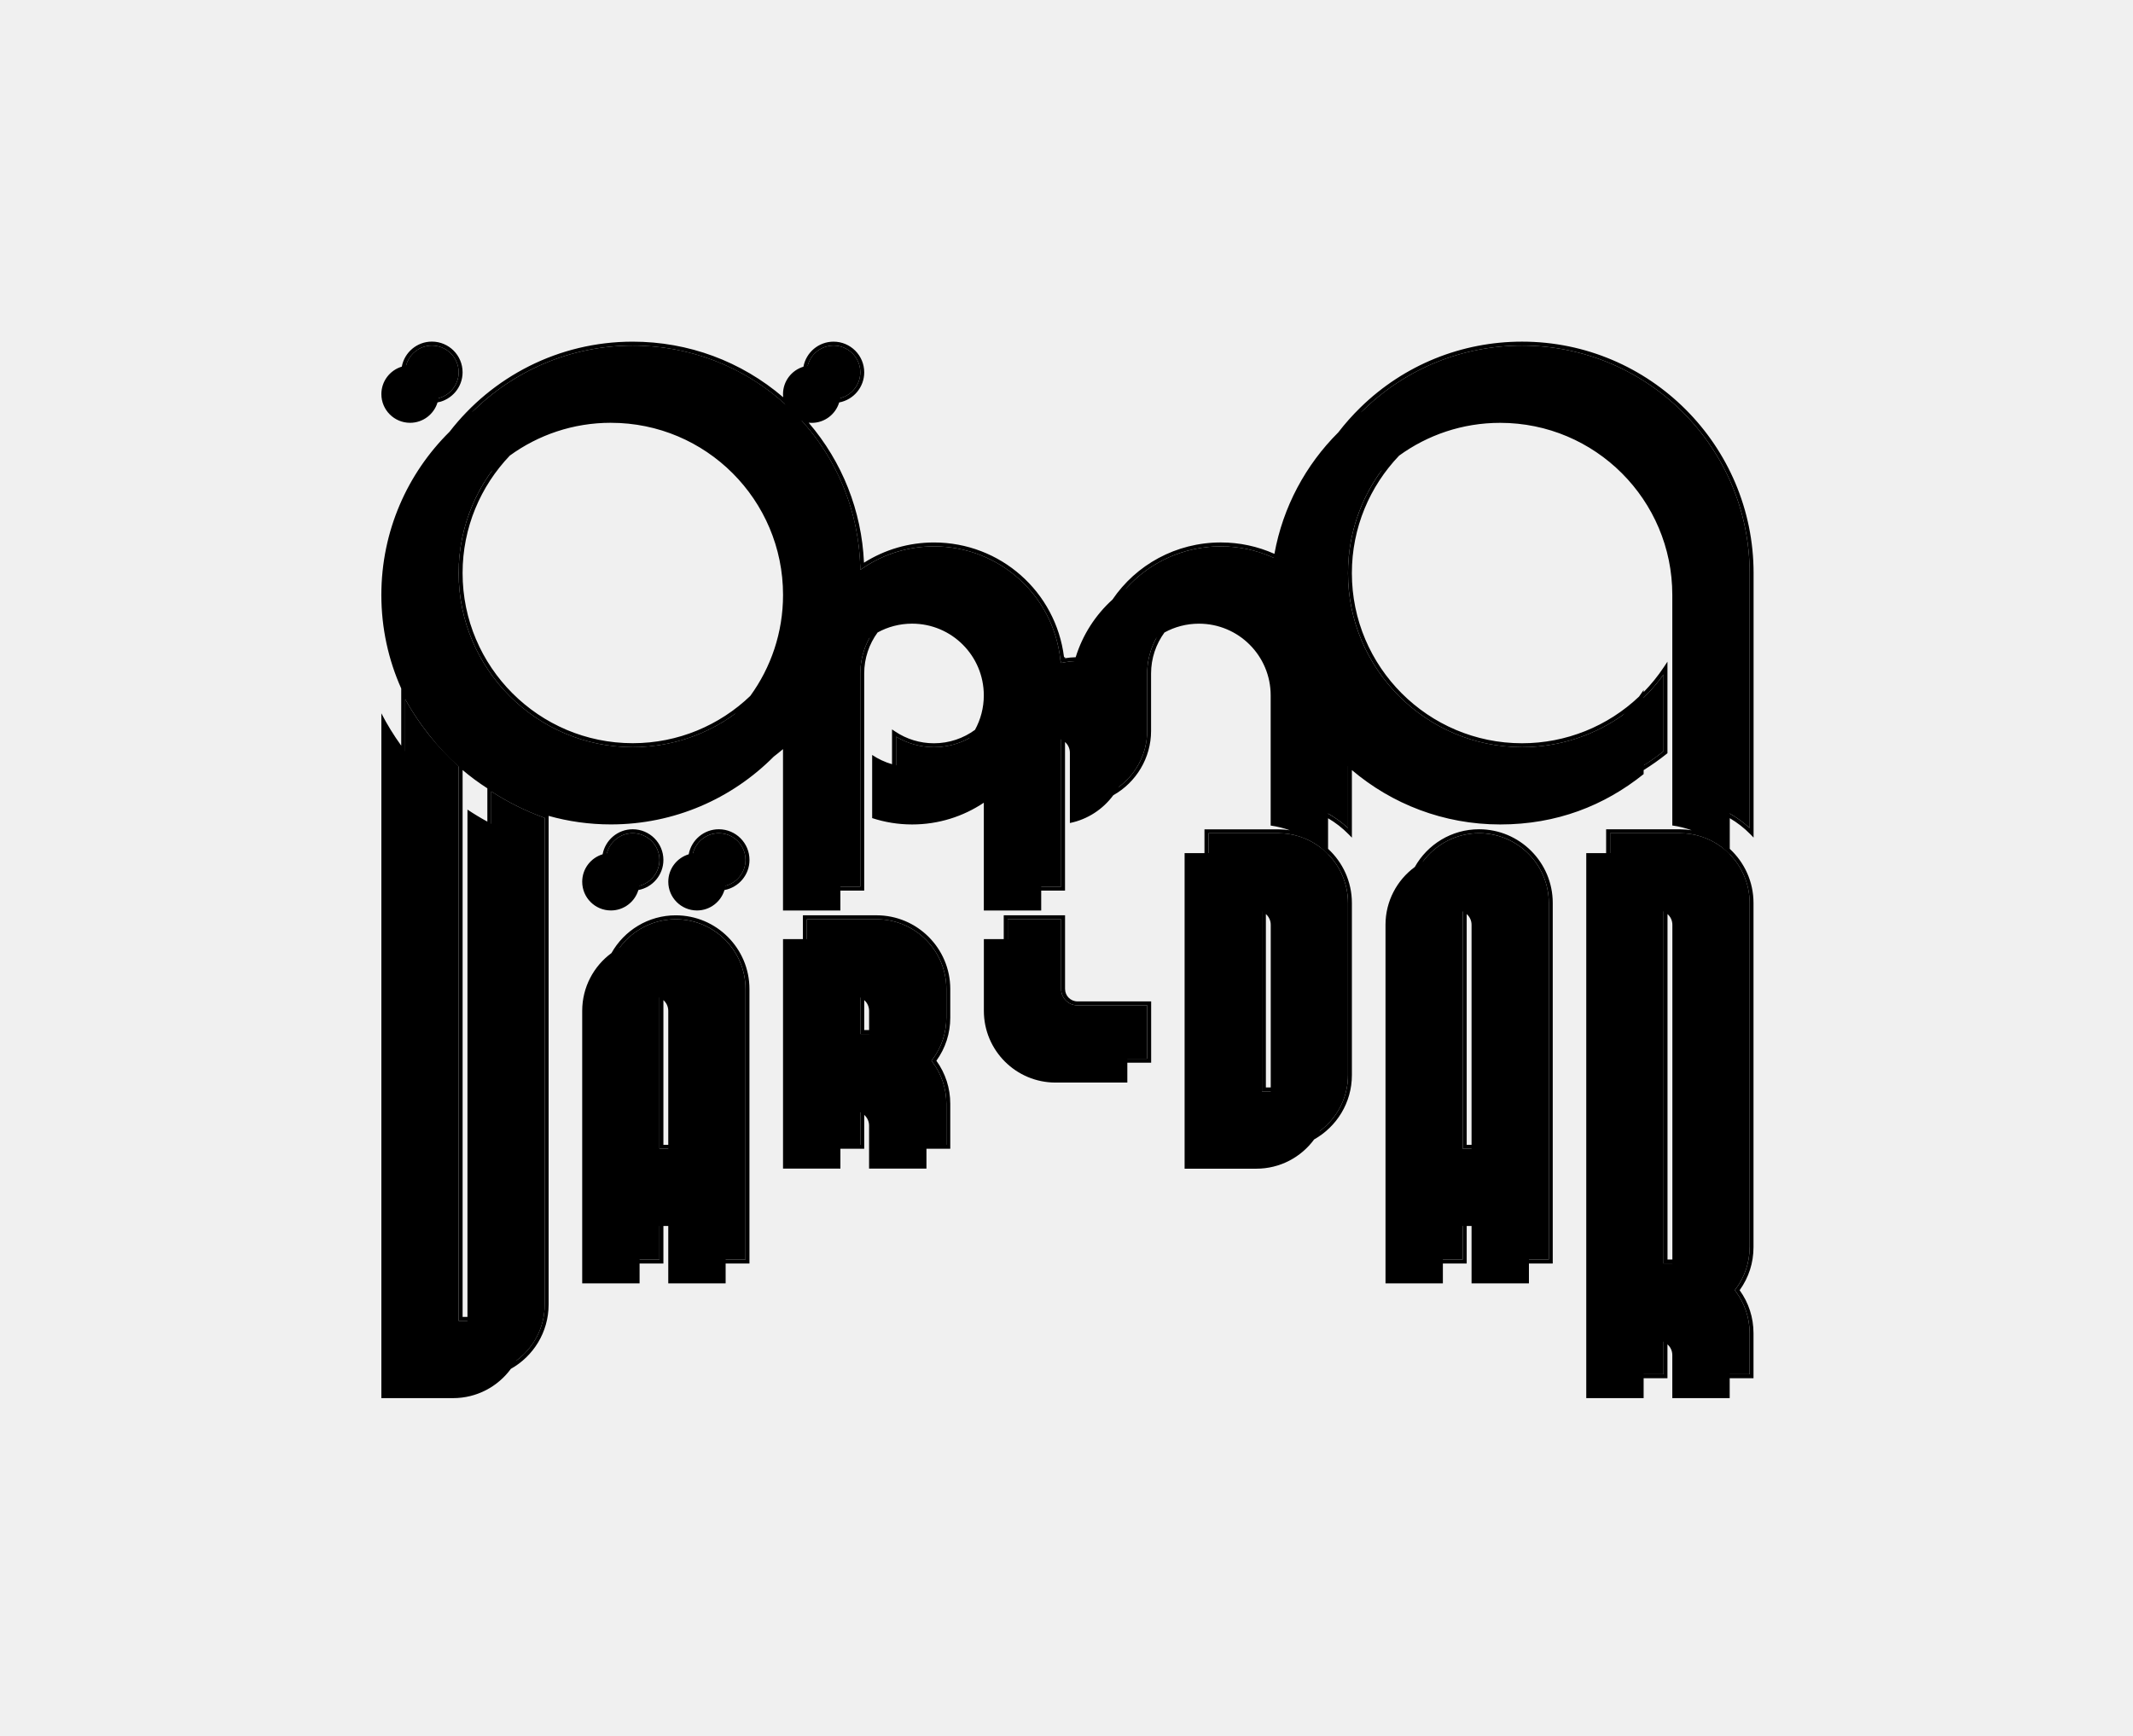
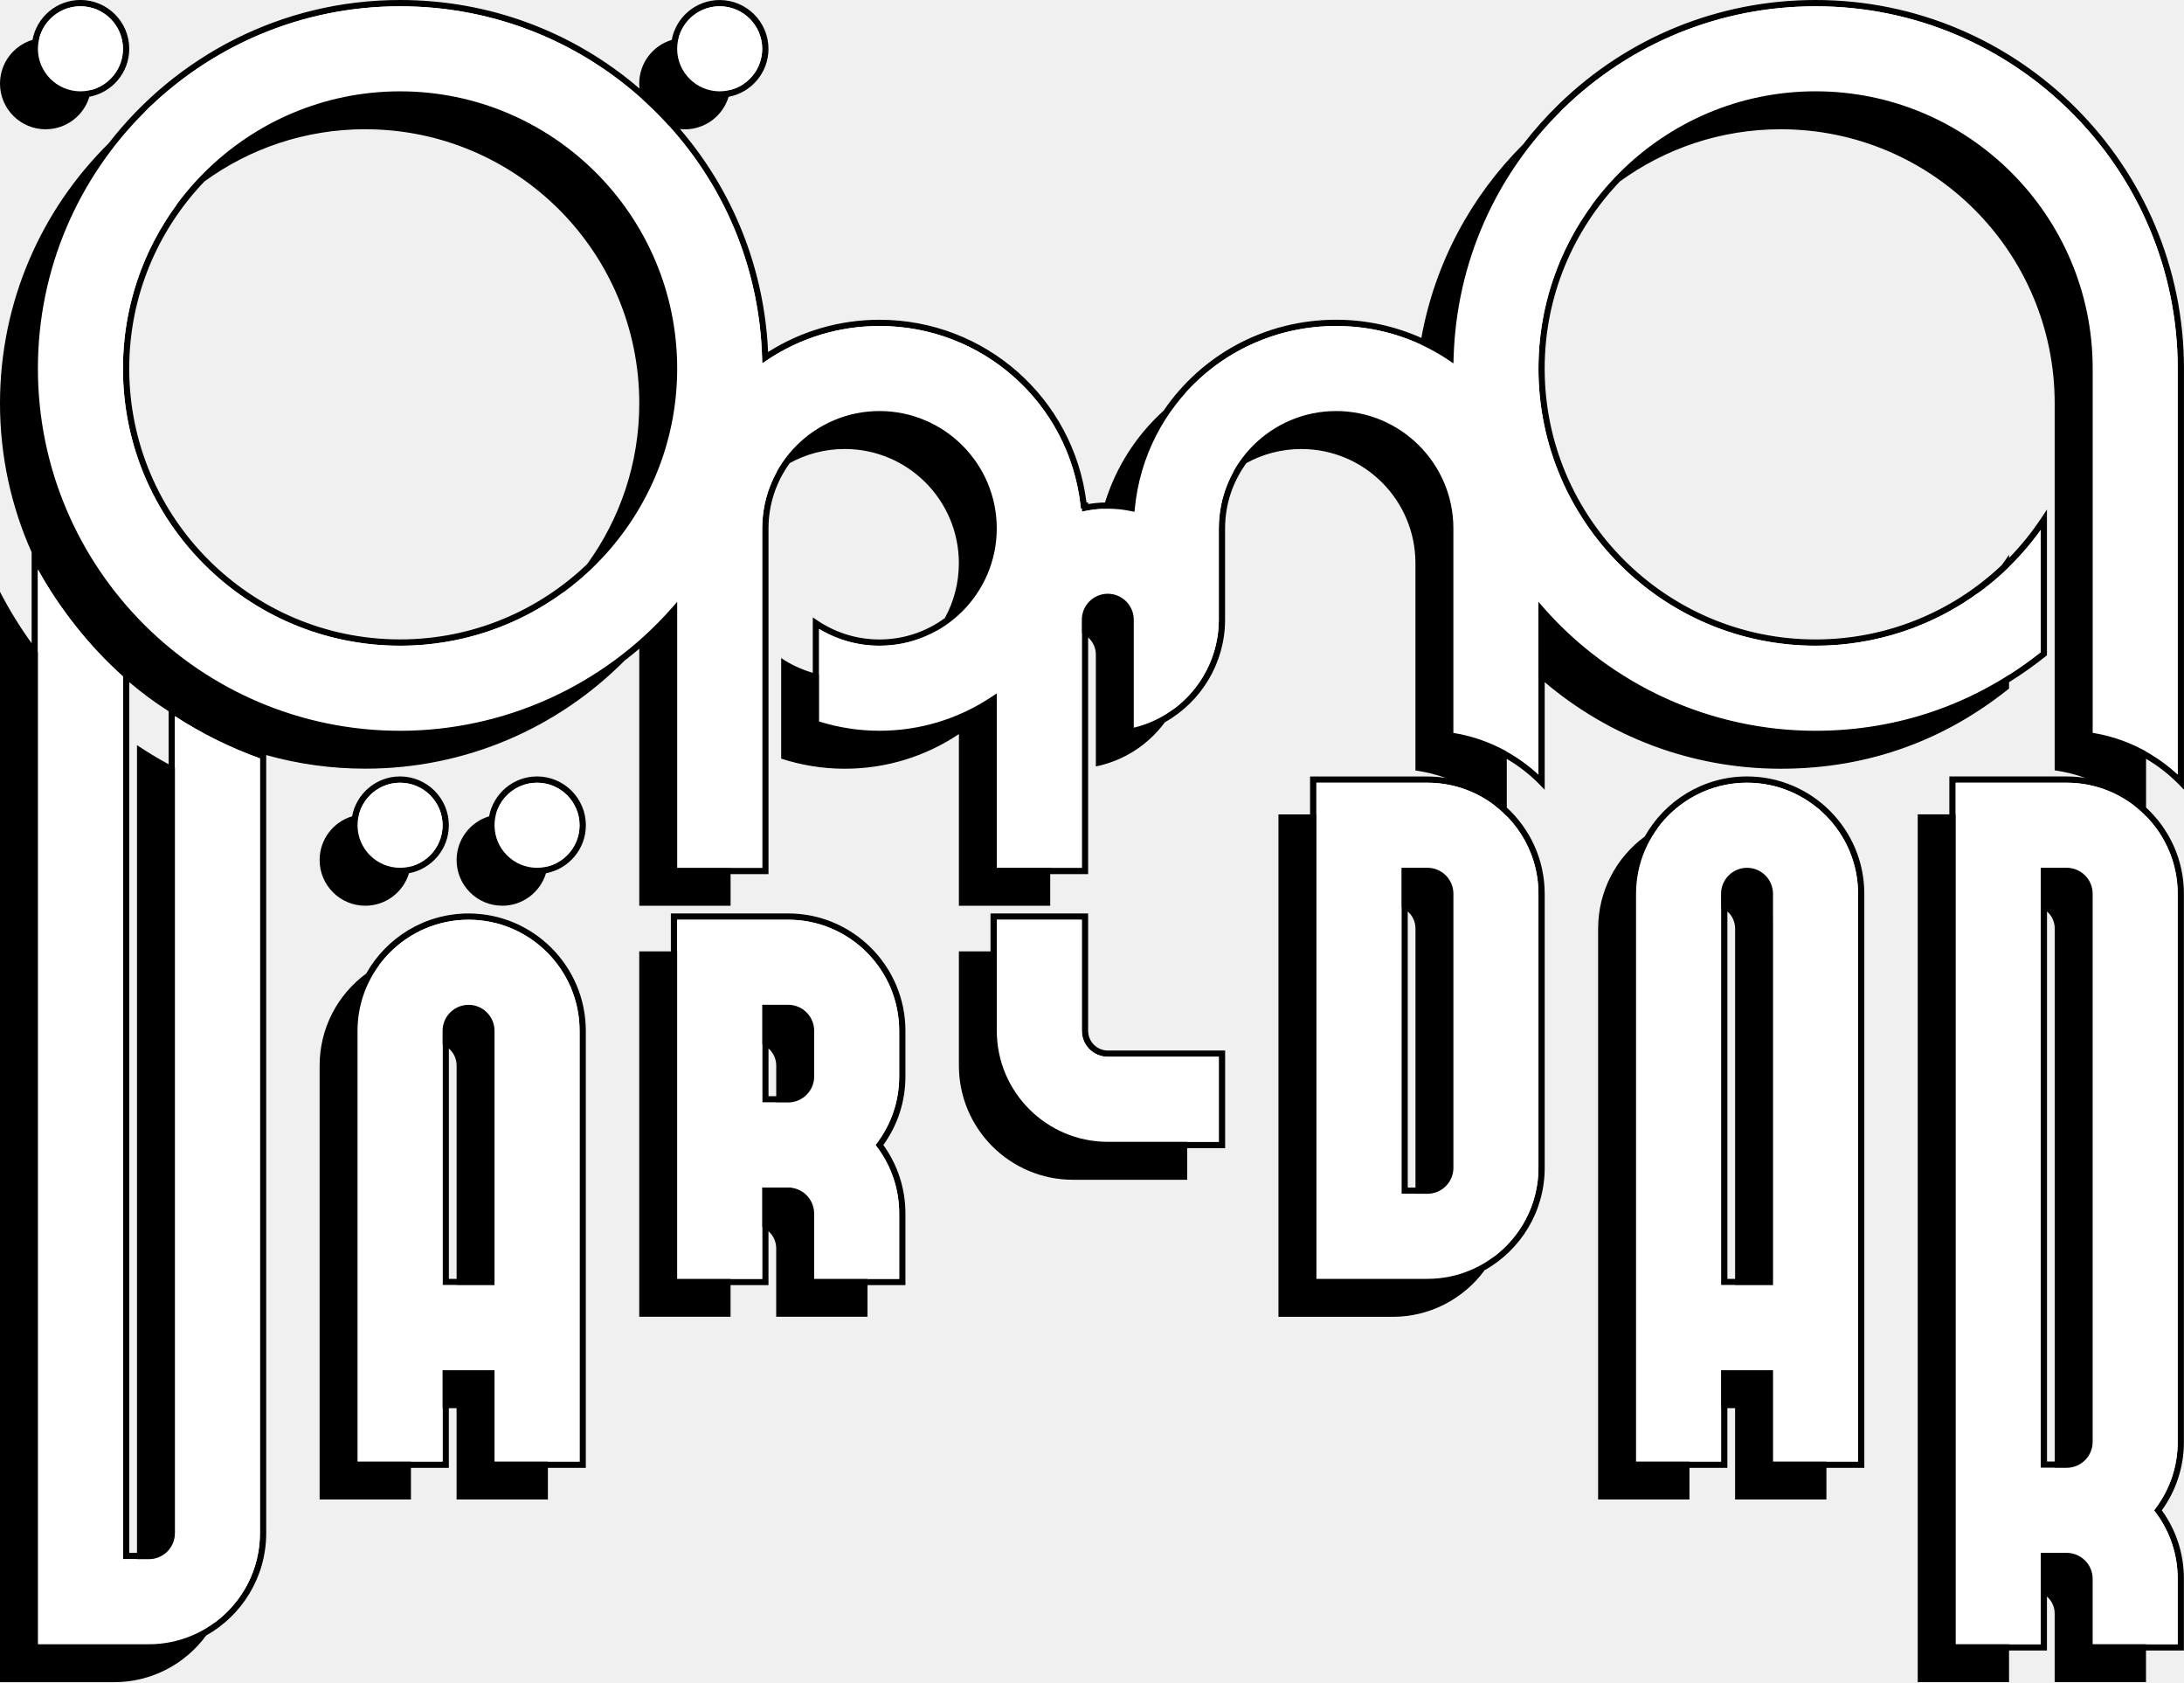
- <svg viewBox="0 0 1080 879">
-   <defs />
-   <g id="secondary">
-     <path d="M323.22,450.72c7.21-1.34,12.68-7.66,12.68-15.25,0-8.56-6.96-15.53-15.53-15.53-7.59,0-13.91,5.48-15.25,12.68-5.98,1.8-10.33,7.34-10.33,13.91,0,8.02,6.5,14.53,14.53,14.53,6.56,0,12.11-4.36,13.91-10.34ZM320.38,421.94c7.46,0,13.53,6.07,13.53,13.53,0,6.32-4.36,11.62-10.22,13.1.09-.67.16-1.34.16-2.04,0-8.02-6.5-14.53-14.53-14.53-.69,0-1.37.07-2.04.16,1.48-5.86,6.78-10.22,13.1-10.22Z" />
-     <path d="M207.63,214.11c6.56,0,12.11-4.36,13.91-10.34,7.21-1.34,12.68-7.66,12.68-15.25,0-8.56-6.96-15.53-15.53-15.53-7.59,0-13.91,5.48-15.25,12.68-5.98,1.8-10.34,7.34-10.34,13.91,0,8.02,6.5,14.53,14.53,14.53ZM218.7,175c7.46,0,13.53,6.07,13.53,13.53,0,6.32-4.36,11.62-10.22,13.1.09-.67.16-1.34.16-2.04,0-8.02-6.5-14.53-14.53-14.53-.69,0-1.37.07-2.04.16,1.48-5.86,6.78-10.22,13.1-10.22Z" />
-     <path d="M342.17,463.52c-13.97,0-26.16,7.72-32.56,19.11-8.99,6.61-14.82,17.26-14.82,29.27h0v138h29.05v-10.06h12.06v-18.99h2.46v29.05h29.05v-10.06h12.06v-139c0-20.58-16.74-37.32-37.32-37.32ZM333.9,637.83h-10.06v-16.99h10.06v16.99ZM335.9,506.46c1.51,1.33,2.46,3.27,2.46,5.44h0v67.83h-2.46v-73.27ZM338.37,581.73v10.06h-14.53v-79.89c0-4.01,3.25-7.26,7.26-7.26.99,0,1.94.2,2.8.56v76.53h4.46ZM377.48,637.83h-10.06v-125.93h0c0-20.06-16.26-36.32-36.31-36.32-6.33,0-12.28,1.62-17.47,4.47,6.43-8.8,16.82-14.54,28.53-14.54,19.47,0,35.32,15.84,35.32,35.32v137Z" />
-     <path d="M748.9,419.94c-13.96,0-26.15,7.71-32.55,19.11-8.99,6.61-14.83,17.26-14.83,29.27v181.58h29.05v-10.06h12.06v-18.99h2.46v29.05h29.05v-10.06h12.06v-182.58c0-20.58-16.74-37.32-37.32-37.32ZM740.63,637.83h-10.06v-16.99h10.06v16.99ZM730.57,468.32c0-4.01,3.25-7.26,7.26-7.26.99,0,1.94.2,2.8.56v120.11h4.46v10.06h-14.53v-116.21h0v-7.26h0ZM742.63,462.88c1.51,1.33,2.46,3.27,2.46,5.44h0v7.26h0v104.15h-2.46v-116.85ZM784.21,637.83h-10.06v-169.51c0-20.06-16.26-36.32-36.32-36.32-6.33,0-12.28,1.62-17.47,4.47,6.43-8.8,16.82-14.54,28.53-14.54,19.47,0,35.32,15.84,35.32,35.33v180.56Z" />
-     <path d="M443.85,463.52h-37.32v12.06h-10.06v116.21h29.05v-10.06h12.06v-17.15c1.51,1.33,2.46,3.27,2.46,5.44v21.77h29.05v-10.06h12.06v-22.77c0-7.9-2.43-15.42-7.03-21.8,4.6-6.37,7.03-13.89,7.03-21.8v-14.53c0-20.58-16.74-37.32-37.31-37.32ZM435.59,579.73h-10.06v-16.99h7.26s0,.02,0,.02c.99,0,1.94.2,2.8.56v16.41ZM437.59,506.46c1.51,1.33,2.46,3.27,2.46,5.44v9.73h-2.46s0-15.17,0-15.17ZM440.05,523.63v2.8h0c0,4.01-3.25,7.26-7.26,7.26h0s-7.26,0-7.26,0v-29.05h7.26c.99,0,1.94.2,2.8.56v18.43h4.46ZM479.16,515.36c0,7.72-2.44,15.05-7.07,21.2l-.45.6.45.6c4.62,6.15,7.07,13.48,7.07,21.2v20.77h-10.06v-9.71c0-8.18-2.71-15.73-7.27-21.8,4.56-6.07,7.27-13.62,7.27-21.8v-14.53c0-20.06-16.26-36.32-36.32-36.32h-24.25v-10.06h35.32c19.47,0,35.31,15.84,35.31,35.32v14.53Z" />
-     <path d="M875.83,429.82v-15.49c3.77,2.22,7.27,4.92,10.35,8.07l1.71,1.75v-133.93c0-64.63-52.58-117.21-117.21-117.21-30.7,0-59.72,11.79-81.71,33.19-4.13,4.01-7.92,8.29-11.37,12.78-16.45,16.39-28.02,37.68-32.32,61.5-8.48-3.8-17.68-5.78-27.12-5.78-22.78,0-42.94,11.35-54.9,28.95-8.6,7.78-15.1,17.82-18.61,29.17-1.81.04-3.61.21-5.38.51v-.52h-.52c-4.12-33.19-32.27-58.1-65.85-58.1-12.62,0-24.83,3.54-35.44,10.25-1.17-26.31-11-51.06-28.01-70.9.51.05,1.02.08,1.54.08,6.56,0,12.11-4.36,13.91-10.34,7.21-1.34,12.68-7.66,12.68-15.25,0-8.56-6.96-15.53-15.53-15.53-7.59,0-13.91,5.48-15.25,12.68-5.98,1.8-10.34,7.34-10.34,13.91,0,.52.03,1.04.08,1.55-21.22-18.19-47.99-28.14-76.18-28.14-37.68,0-71.27,17.88-92.72,45.6-21.33,21.07-34.55,50.32-34.55,82.67,0,16.87,3.6,32.9,10.06,47.36v28.95c-3.74-5.19-7.11-10.65-10.06-16.37v317.74h0v29.05h36.31c12.01,0,22.66-5.84,29.27-14.83,11.37-6.38,19.08-18.54,19.11-32.48v-247.55c10.02,2.82,20.59,4.33,31.52,4.33,32.24,0,61.4-13.14,82.45-34.33,1.6-1.23,3.17-2.5,4.71-3.81v81.73h29.05v-10.06h12.06v-109.95c0-7.76,2.52-14.94,6.78-20.78,5.18-2.85,11.14-4.47,17.47-4.47,20.06,0,36.31,16.26,36.31,36.32,0,6.33-1.62,12.28-4.47,17.47-5.84,4.26-13.02,6.79-20.78,6.79-7.04,0-13.83-2.07-19.66-5.98l-1.56-1.05v17.63c-3.62-1.05-7.01-2.64-10.06-4.69v31.98c6.37,2.08,13.16,3.22,20.22,3.22,13.44,0,25.93-4.06,36.32-11.02v54.59h29.05v-10.06h12.06v-75.27c1.51,1.33,2.46,3.27,2.46,5.44,0,0,0,.01,0,.02v35.57c8.97-1.82,16.74-6.96,21.98-14.07,11.53-6.46,19.13-18.83,19.13-32.58v-29.05c0-7.76,2.52-14.94,6.78-20.78,5.18-2.85,11.13-4.47,17.47-4.47,20.06,0,36.31,16.26,36.31,36.32h0v65.91c3.35.48,6.59,1.29,9.69,2.39-1.92-.31-3.89-.47-5.89-.47h-37.32v12.06h-10.06v159.79h36.32c12.01,0,22.66-5.83,29.27-14.82,11.39-6.4,19.11-18.59,19.11-32.56v-87.16c0-10.84-4.65-20.62-12.06-27.44v-15.48c3.77,2.22,7.27,4.92,10.35,8.07l1.71,1.75v-34.22c20.25,17.17,46.46,27.54,75.09,27.54s52.74-9.55,72.63-25.5v-2.02c4.02-2.5,7.93-5.25,11.69-8.26l.37-.3v-46.36l-1.83,2.76c-3.04,4.58-6.47,8.8-10.23,12.65v-1.04c-.75,1.13-1.54,2.24-2.34,3.33-15.83,15.02-36.91,23.62-59.23,23.62-47.51,0-86.16-38.65-86.16-86.16,0-23.06,9.12-44.02,23.93-59.5,14.37-10.44,32.04-16.6,51.16-16.6,48.14,0,87.16,39.02,87.16,87.16h0v116.73c3.39.48,6.66,1.31,9.8,2.43-1.95-.32-3.96-.49-6-.49h-37.31v12.06h-10.06v275.99h29.05v-10.06h12.06v-17.17c1.51,1.33,2.46,3.27,2.46,5.44v21.79h29.05v-10.06h12.06v-22.79c0-7.9-2.42-15.42-7.02-21.79,4.6-6.38,7.02-13.89,7.02-21.79v-174.31c0-10.84-4.65-20.62-12.06-27.44ZM640.95,462.88c1.51,1.33,2.46,3.27,2.46,5.44h0v82.36h-2.46v-87.8ZM643.41,552.68v2.8h0c0,4.01-3.25,7.26-7.26,7.26h-7.26v-101.68h7.26c.99,0,1.94.2,2.8.56v91.06h4.46ZM682.53,457.26v87.15c0,11.71-5.73,22.1-14.54,28.53,2.85-5.18,4.47-11.14,4.47-17.47v-87.15h0c0-20.06-16.26-36.32-36.32-36.32h0s-24.25,0-24.25,0v-10.06h35.32c7.81,0,15.03,2.55,20.89,6.86,1.53,1.24,2.99,2.56,4.37,3.97v-.17c6.22,6.37,10.06,15.07,10.06,24.65ZM690.36,207.62c21.62-21.03,50.15-32.62,80.32-32.62,63.53,0,115.21,51.68,115.21,115.24v129.08c-3.05-2.84-6.44-5.29-10.06-7.31v-110.71s0-.02,0-.03c0-64.18-52.03-116.21-116.21-116.21-26.57,0-51.05,8.92-70.63,23.92.45-.46.91-.91,1.37-1.36ZM618.16,276.68c9.33,0,18.42,2,26.77,5.83-.81,5-1.31,10.1-1.46,15.28-10.4-6.98-22.91-11.05-36.37-11.05s-26.67,4.3-37.24,11.64c11.81-13.39,29.1-21.71,48.3-21.71ZM422.06,175c7.46,0,13.53,6.07,13.53,13.53,0,6.32-4.36,11.62-10.22,13.1.09-.67.16-1.34.16-2.04,0-8.02-6.5-14.53-14.53-14.53-.69,0-1.37.07-2.04.16,1.48-5.86,6.78-10.22,13.1-10.22ZM320.38,175c28.64,0,55.78,10.44,76.96,29.48,1.46,4.08,4.69,7.31,8.78,8.77,18.23,20.26,28.61,46.08,29.42,73.51l.05,1.81,1.5-1.01c10.61-7.12,22.99-10.88,35.81-10.88,32.86,0,60.35,24.6,63.96,57.21l.1.89h.31v.95l1.2-.24c1.84-.37,3.71-.59,5.6-.67-.96,3.5-1.65,7.11-2.01,10.82-2.45-.52-4.98-.8-7.58-.8s-4.92.25-7.26.73v-.73h-.41c-3.61-32.68-31.31-58.1-64.96-58.1-13.46,0-25.97,4.07-36.37,11.05-1.84-62.57-53.14-112.73-116.15-112.73-26.46,0-50.85,8.85-70.39,23.75,20.86-20.88,49.68-33.81,81.45-33.81ZM309.32,214.11c48.14,0,87.16,39.02,87.16,87.16,0,19.12-6.16,36.79-16.6,51.16-15.48,14.81-36.44,23.93-59.5,23.93-47.51,0-86.16-38.65-86.16-86.16,0-23.06,9.13-44.02,23.93-59.5,14.37-10.44,32.04-16.6,51.16-16.6ZM232.22,290.21c0,48.61,39.55,88.16,88.16,88.16,19.54,0,37.61-6.39,52.25-17.2-15.89,16.78-38.37,27.26-63.31,27.26-48.14,0-87.16-39.02-87.16-87.16,0-24.94,10.47-47.42,27.26-63.31-10.8,14.63-17.2,32.71-17.2,52.25ZM205.17,354.13c3.56,6.41,7.64,12.48,12.19,18.19,4.45,5.75,9.43,11.07,14.86,15.89v280.67h4.46v2.81c0,4.01-3.25,7.25-7.26,7.25h-7.26v-280.24c-6.23-5.58-11.92-11.75-16.99-18.42v-26.15ZM275.8,660.64c0,11.7-5.74,22.08-14.53,28.51,2.85-5.18,4.47-11.12,4.47-17.45h0s0-.01,0-.02h0v-247.13c-5.87-2.07-11.54-4.57-16.99-7.42v-16.35c8.47,5.5,17.56,10.01,27.05,13.42v246.44ZM246.75,416.07c-3.45-1.88-6.81-3.91-10.06-6.09v256.9h-2.46v-276.94c3.96,3.36,8.14,6.46,12.53,9.26v16.86ZM435.59,341.05v107.95h-10.06v-96.88c0-12.01,5.84-22.66,14.82-29.27-3.03,5.39-4.76,11.6-4.76,18.21ZM453.68,373.04c5.79,3.49,12.4,5.33,19.22,5.33s12.82-1.73,18.21-4.76c-6.61,8.99-17.26,14.82-29.27,14.82-2.8,0-5.53-.32-8.15-.92v-14.47ZM537.27,449h-10.06v-67.83c0-4.01,3.25-7.26,7.26-7.26.99,0,1.94.2,2.8.56v74.53ZM580.85,341.05v29.05c0,11.55-5.66,22.05-14.55,28.55,2.86-5.19,4.49-11.14,4.49-17.48h0v-29.05c0-12.01,5.84-22.66,14.82-29.27-3.03,5.39-4.76,11.6-4.76,18.21ZM682.53,419.34c-3.05-2.84-6.44-5.29-10.06-7.31v-33.91c3.14,3.56,6.51,6.93,10.06,10.08v31.13ZM842.31,341.56v38.88c-3.25,2.58-6.61,4.95-10.06,7.15v-34.31c3.65-3.57,7.03-7.48,10.06-11.72ZM682.53,290.21c0,48.61,39.55,88.16,88.16,88.16,19.01,0,37.13-6.09,52.02-17-15.87,16.66-38.26,27.06-63.08,27.06-48.14,0-87.16-39.02-87.16-87.16,0-24.93,10.47-47.42,27.26-63.31-10.8,14.63-17.2,32.7-17.2,52.25ZM842.31,695.94h-10.06v-16.99h7.26c.99,0,1.94.2,2.8.56v16.43ZM844.31,462.88c1.51,1.33,2.46,3.27,2.46,5.44v7.26h0v162.25h-2.46v-174.95ZM846.78,639.83v2.8c0,4.01-3.25,7.26-7.26,7.26h-7.26v-188.84h7.26c.99,0,1.94.2,2.8.56v178.22h4.46ZM885.89,631.57c0,7.71-2.44,15.04-7.06,21.19l-.45.6.45.6c4.62,6.15,7.06,13.48,7.06,21.19v20.79h-10.06v-9.73c0-8.18-2.7-15.72-7.26-21.79,4.56-6.07,7.26-13.61,7.26-21.79v-174.31c0-20.06-16.26-36.32-36.32-36.32h0s-24.25,0-24.25,0v-10.06h35.31c7.87,0,15.15,2.59,21.03,6.96,1.48,1.2,2.89,2.49,4.22,3.85v-.15c6.22,6.37,10.06,15.08,10.06,24.67v174.3Z" />
-     <path d="M539.27,500.84v-37.32h-31.05v12.06h-10.06v36.32c0,20.06,16.26,36.32,36.32,36.32h36.32v-10.06h12.06v-31.05h-37.32c-3.45,0-6.26-2.81-6.26-6.26ZM580.85,536.15h-10.06v-16.99h-36.32c-4.01,0-7.26-3.25-7.26-7.26v-36.32h-16.99v-10.06h27.05v35.32c0,4.56,3.71,8.26,8.26,8.26h35.32v27.05Z" />
-     <path d="M363.96,419.94c-7.59,0-13.91,5.48-15.25,12.68-5.98,1.8-10.34,7.34-10.34,13.91,0,8.02,6.5,14.53,14.53,14.53,6.56,0,12.11-4.36,13.91-10.34,7.21-1.34,12.68-7.66,12.68-15.25,0-8.56-6.96-15.53-15.53-15.53ZM367.26,448.57c.09-.67.16-1.34.16-2.04,0-8.02-6.5-14.53-14.53-14.53-.69,0-1.37.07-2.04.16,1.48-5.86,6.78-10.22,13.1-10.22,7.46,0,13.53,6.07,13.53,13.53,0,6.32-4.36,11.62-10.22,13.1Z" />
+ <svg xmlns="http://www.w3.org/2000/svg" viewBox="0 0 694.79 535">
+   <g id="shadow">
+     <path d="M130.11,277.72c7.21-1.34,12.68-7.66,12.68-15.25,0-8.56-6.96-15.53-15.53-15.53-7.59,0-13.91,5.48-15.25,12.68-5.98,1.8-10.33,7.34-10.33,13.91,0,8.02,6.5,14.53,14.53,14.53,6.56,0,12.11-4.36,13.91-10.34ZM127.27,248.94c7.46,0,13.53,6.07,13.53,13.53,0,6.32-4.36,11.62-10.22,13.1.09-.67.16-1.34.16-2.04,0-8.02-6.5-14.53-14.53-14.53-.69,0-1.37.07-2.04.16,1.48-5.86,6.78-10.22,13.1-10.22Z" />
+     <path d="M14.53,41.11c6.56,0,12.11-4.36,13.91-10.34,7.21-1.34,12.68-7.66,12.68-15.25,0-8.56-6.96-15.53-15.53-15.53-7.59,0-13.91,5.48-15.25,12.68C4.36,14.48,0,20.02,0,26.59c0,8.02,6.5,14.53,14.53,14.53ZM25.59,2c7.46,0,13.53,6.07,13.53,13.53,0,6.32-4.36,11.62-10.22,13.1.09-.67.16-1.34.16-2.04,0-8.02-6.5-14.53-14.53-14.53-.69,0-1.37.07-2.04.16,1.48-5.86,6.78-10.22,13.1-10.22Z" />
+     <path d="M149.06,290.52c-13.97,0-26.16,7.72-32.56,19.11-8.99,6.61-14.82,17.26-14.82,29.27h0v138h29.05v-10.06h12.06v-18.99h2.46v29.05h29.05v-10.06h12.06v-139c0-20.58-16.74-37.32-37.32-37.32ZM140.8,464.83h-10.06v-16.99h10.06v16.99ZM142.8,333.46c1.51,1.33,2.46,3.27,2.46,5.44h0v67.83h-2.46v-73.27ZM145.26,408.73v10.06h-14.53v-79.89c0-4.01,3.25-7.26,7.26-7.26.99,0,1.94.2,2.8.56v76.53h4.46ZM184.38,464.83h-10.06v-125.93h0c0-20.06-16.26-36.32-36.31-36.32-6.33,0-12.28,1.62-17.47,4.47,6.43-8.8,16.82-14.54,28.53-14.54,19.47,0,35.32,15.84,35.32,35.32v137Z" />
+     <path d="M555.79,246.94c-13.96,0-26.15,7.71-32.55,19.11-8.99,6.61-14.83,17.26-14.83,29.27v181.58h29.05v-10.06h12.06v-18.99h2.46v29.05h29.05v-10.06h12.06v-182.58c0-20.58-16.74-37.32-37.32-37.32ZM547.53,464.83h-10.06v-16.99h10.06v16.99ZM537.46,295.32c0-4.01,3.25-7.26,7.26-7.26.99,0,1.94.2,2.8.56v120.11h4.46v10.06h-14.53v-116.21h0v-7.26h0ZM549.53,289.88c1.51,1.33,2.46,3.27,2.46,5.44h0v7.26h0v104.15h-2.46v-116.85ZM591.1,464.83h-10.06v-169.51c0-20.06-16.26-36.32-36.32-36.32-6.33,0-12.28,1.62-17.47,4.47,6.43-8.8,16.82-14.54,28.53-14.54,19.47,0,35.32,15.84,35.32,35.33v180.56Z" />
+     <path d="M250.74,290.52h-37.32v12.06h-10.06v116.21h29.05v-10.06h12.06v-17.15c1.51,1.33,2.46,3.27,2.46,5.44v21.77h29.05v-10.06h12.06v-22.77c0-7.9-2.43-15.42-7.03-21.8,4.6-6.37,7.03-13.89,7.03-21.8v-14.53c0-20.58-16.74-37.32-37.31-37.32ZM242.48,406.73h-10.06v-16.99h7.26s0,.02,0,.02c.99,0,1.94.2,2.8.56v16.41ZM244.48,333.46c1.51,1.33,2.46,3.27,2.46,5.44v9.73h-2.46s0-15.17,0-15.17ZM246.94,350.63v2.8h0c0,4.01-3.25,7.26-7.26,7.26h0s-7.26,0-7.26,0v-29.05h7.26c.99,0,1.94.2,2.8.56v18.43h4.46ZM286.06,342.36c0,7.72-2.44,15.05-7.07,21.2l-.45.6.45.6c4.62,6.15,7.07,13.48,7.07,21.2v20.77h-10.06v-9.71c0-8.18-2.71-15.73-7.27-21.8,4.56-6.07,7.27-13.62,7.27-21.8v-14.53c0-20.06-16.26-36.32-36.32-36.32h-24.25v-10.06h35.32c19.47,0,35.31,15.84,35.31,35.32v14.53Z" />
+     <path d="M682.72,256.82v-15.49c3.77,2.22,7.27,4.92,10.35,8.07l1.71,1.75V117.21c0-64.63-52.58-117.21-117.21-117.21-30.7,0-59.72,11.79-81.71,33.19-4.13,4.01-7.92,8.29-11.37,12.78-16.45,16.39-28.02,37.68-32.32,61.5-8.48-3.8-17.68-5.78-27.12-5.78-22.78,0-42.94,11.35-54.9,28.95-8.6,7.78-15.1,17.82-18.61,29.17-1.81.04-3.61.21-5.38.51v-.52h-.52c-4.12-33.19-32.27-58.1-65.85-58.1-12.62,0-24.83,3.54-35.44,10.25-1.17-26.31-11-51.06-28.01-70.9.51.05,1.02.08,1.54.08,6.56,0,12.11-4.36,13.91-10.34,7.21-1.34,12.68-7.66,12.68-15.25,0-8.56-6.96-15.53-15.53-15.53-7.59,0-13.91,5.48-15.25,12.68-5.98,1.8-10.34,7.34-10.34,13.91,0,.52.03,1.04.08,1.55C182.23,9.94,155.46,0,127.27,0,89.59,0,56.01,17.88,34.55,45.6,13.22,66.67,0,95.92,0,128.27c0,16.87,3.6,32.9,10.06,47.36v28.95c-3.74-5.19-7.11-10.65-10.06-16.37v317.74h0v29.05h36.31c12.01,0,22.66-5.84,29.27-14.83,11.37-6.38,19.08-18.54,19.11-32.48v-247.55c10.02,2.82,20.59,4.33,31.52,4.33,32.24,0,61.4-13.14,82.45-34.33,1.6-1.23,3.17-2.5,4.71-3.81v81.73h29.05v-10.06h12.06v-109.95c0-7.76,2.52-14.94,6.78-20.78,5.18-2.85,11.14-4.47,17.47-4.47,20.06,0,36.31,16.26,36.31,36.32,0,6.33-1.62,12.28-4.47,17.47-5.84,4.26-13.02,6.79-20.78,6.79-7.04,0-13.83-2.07-19.66-5.98l-1.56-1.05v17.63c-3.62-1.05-7.01-2.64-10.06-4.69v31.98c6.37,2.08,13.16,3.22,20.22,3.22,13.44,0,25.93-4.06,36.32-11.02v54.59h29.05v-10.06h12.06v-75.27c1.51,1.33,2.46,3.27,2.46,5.44,0,0,0,.01,0,.02v35.57c8.97-1.82,16.74-6.96,21.98-14.07,11.53-6.46,19.13-18.83,19.13-32.58v-29.05c0-7.76,2.52-14.94,6.78-20.78,5.18-2.85,11.13-4.47,17.47-4.47,20.06,0,36.31,16.26,36.31,36.32h0v65.91c3.35.48,6.59,1.29,9.69,2.39-1.92-.31-3.89-.47-5.89-.47h-37.32v12.06h-10.06v159.79h36.32c12.01,0,22.66-5.83,29.27-14.82,11.39-6.4,19.11-18.59,19.11-32.56v-87.16c0-10.84-4.65-20.62-12.06-27.44v-15.48c3.77,2.22,7.27,4.92,10.35,8.07l1.71,1.75v-34.22c20.25,17.17,46.46,27.54,75.09,27.54s52.74-9.55,72.63-25.5v-2.02c4.02-2.5,7.93-5.25,11.69-8.26l.37-.3v-46.36l-1.83,2.76c-3.04,4.58-6.47,8.8-10.23,12.65v-1.04c-.75,1.13-1.54,2.24-2.34,3.33-15.83,15.02-36.91,23.62-59.23,23.62-47.51,0-86.16-38.65-86.16-86.16,0-23.06,9.12-44.02,23.93-59.5,14.37-10.44,32.04-16.6,51.16-16.6,48.14,0,87.16,39.02,87.16,87.16h0v116.73c3.39.48,6.66,1.31,9.8,2.43-1.95-.32-3.96-.49-6-.49h-37.31v12.06h-10.06v275.99h29.05v-10.06h12.06v-17.17c1.51,1.33,2.46,3.27,2.46,5.44v21.79h29.05v-10.06h12.06v-22.79c0-7.9-2.42-15.42-7.02-21.79,4.6-6.38,7.02-13.89,7.02-21.79v-174.31c0-10.84-4.65-20.62-12.06-27.44ZM447.84,289.88c1.51,1.33,2.46,3.27,2.46,5.44h0v82.36h-2.46v-87.8ZM450.31,379.68v2.8h0c0,4.01-3.25,7.26-7.26,7.26h-7.26v-101.68h7.26c.99,0,1.94.2,2.8.56v91.06h4.46ZM489.42,284.26v87.15c0,11.71-5.73,22.1-14.54,28.53,2.85-5.18,4.47-11.14,4.47-17.47v-87.15h0c0-20.06-16.26-36.32-36.32-36.32h0s-24.25,0-24.25,0v-10.06h35.32c7.81,0,15.03,2.55,20.89,6.86,1.53,1.24,2.99,2.56,4.37,3.97v-.17c6.22,6.37,10.06,15.07,10.06,24.65ZM497.26,34.62c21.62-21.03,50.15-32.62,80.32-32.62,63.53,0,115.21,51.68,115.21,115.24v129.08c-3.05-2.84-6.44-5.29-10.06-7.31v-110.71s0-.02,0-.03c0-64.18-52.03-116.21-116.21-116.21-26.57,0-51.05,8.92-70.63,23.92.45-.46.91-.91,1.37-1.36ZM425.05,103.68c9.33,0,18.42,2,26.77,5.83-.81,5-1.31,10.1-1.46,15.28-10.4-6.98-22.91-11.05-36.37-11.05s-26.67,4.3-37.24,11.64c11.81-13.39,29.1-21.71,48.3-21.71ZM228.95,2c7.46,0,13.53,6.07,13.53,13.53,0,6.32-4.36,11.62-10.22,13.1.09-.67.16-1.34.16-2.04,0-8.02-6.5-14.53-14.53-14.53-.69,0-1.37.07-2.04.16,1.48-5.86,6.78-10.22,13.1-10.22ZM127.27,2c28.64,0,55.78,10.44,76.96,29.48,1.46,4.08,4.69,7.31,8.78,8.77,18.23,20.26,28.61,46.08,29.42,73.51l.05,1.81,1.5-1.01c10.61-7.12,22.99-10.88,35.81-10.88,32.86,0,60.35,24.6,63.96,57.21l.1.89h.31v.95l1.2-.24c1.84-.37,3.71-.59,5.6-.67-.96,3.5-1.65,7.11-2.01,10.82-2.45-.52-4.98-.8-7.58-.8s-4.92.25-7.26.73v-.73h-.41c-3.61-32.68-31.31-58.1-64.96-58.1-13.46,0-25.97,4.07-36.37,11.05-1.84-62.57-53.14-112.73-116.15-112.73-26.46,0-50.85,8.85-70.39,23.75C66.68,14.93,95.49,2,127.27,2ZM116.21,41.11c48.14,0,87.16,39.02,87.16,87.16,0,19.12-6.16,36.79-16.6,51.16-15.48,14.81-36.44,23.93-59.5,23.93-47.51,0-86.16-38.65-86.16-86.16,0-23.06,9.13-44.02,23.93-59.5,14.37-10.44,32.04-16.6,51.16-16.6ZM39.11,117.21c0,48.61,39.55,88.16,88.16,88.16,19.54,0,37.61-6.39,52.25-17.2-15.89,16.78-38.37,27.26-63.31,27.26-48.14,0-87.16-39.02-87.16-87.16,0-24.94,10.47-47.42,27.26-63.31-10.8,14.63-17.2,32.71-17.2,52.25ZM12.06,181.13c3.56,6.41,7.64,12.48,12.19,18.19,4.45,5.75,9.43,11.07,14.86,15.89v280.67h4.46v2.81c0,4.01-3.25,7.25-7.26,7.25h-7.26V225.71c-6.23-5.58-11.92-11.75-16.99-18.42v-26.15ZM82.69,487.64c0,11.7-5.74,22.08-14.53,28.51,2.85-5.18,4.47-11.12,4.47-17.45h0s0-.01,0-.02h0v-247.13c-5.87-2.07-11.54-4.57-16.99-7.42v-16.35c8.47,5.5,17.56,10.01,27.05,13.42v246.44ZM53.64,243.07c-3.45-1.88-6.81-3.91-10.06-6.09v256.9h-2.46V216.95c3.96,3.36,8.14,6.46,12.53,9.26v16.86ZM242.48,168.05v107.95h-10.06v-96.88c0-12.01,5.84-22.66,14.82-29.27-3.03,5.39-4.76,11.6-4.76,18.21ZM260.58,200.04c5.79,3.49,12.4,5.33,19.22,5.33s12.82-1.73,18.21-4.76c-6.61,8.99-17.26,14.82-29.27,14.82-2.8,0-5.53-.32-8.15-.92v-14.47ZM344.16,276h-10.06v-67.83c0-4.01,3.25-7.26,7.26-7.26.99,0,1.94.2,2.8.56v74.53ZM387.74,168.05v29.05c0,11.55-5.66,22.05-14.55,28.55,2.86-5.19,4.49-11.14,4.49-17.48h0v-29.05c0-12.01,5.84-22.66,14.82-29.27-3.03,5.39-4.76,11.6-4.76,18.21ZM489.42,246.34c-3.05-2.84-6.44-5.29-10.06-7.31v-33.91c3.14,3.56,6.51,6.93,10.06,10.08v31.13ZM649.21,168.56v38.88c-3.25,2.58-6.61,4.95-10.06,7.15v-34.31c3.65-3.57,7.03-7.48,10.06-11.72ZM489.42,117.21c0,48.61,39.55,88.16,88.16,88.16,19.01,0,37.13-6.09,52.02-17-15.87,16.66-38.26,27.06-63.08,27.06-48.14,0-87.16-39.02-87.16-87.16,0-24.93,10.47-47.42,27.26-63.31-10.8,14.63-17.2,32.7-17.2,52.25ZM649.21,522.94h-10.06v-16.99h7.26c.99,0,1.94.2,2.8.56v16.43ZM651.21,289.88c1.51,1.33,2.46,3.27,2.46,5.44v7.26h0v162.25h-2.46v-174.95ZM653.67,466.83v2.8c0,4.01-3.25,7.26-7.26,7.26h-7.26v-188.84h7.26c.99,0,1.94.2,2.8.56v178.22h4.46ZM692.79,458.57c0,7.71-2.44,15.04-7.06,21.19l-.45.6.45.6c4.62,6.15,7.06,13.48,7.06,21.19v20.79h-10.06v-9.73c0-8.18-2.7-15.72-7.26-21.79,4.56-6.07,7.26-13.61,7.26-21.79v-174.31c0-20.06-16.26-36.32-36.32-36.32h0s-24.25,0-24.25,0v-10.06h35.31c7.87,0,15.15,2.59,21.03,6.96,1.48,1.2,2.89,2.49,4.22,3.85v-.15c6.22,6.37,10.06,15.08,10.06,24.67v174.3Z" />
+     <path d="M346.16,327.84v-37.32h-31.05v12.06h-10.06v36.32c0,20.06,16.26,36.32,36.32,36.32h36.32v-10.06h12.06v-31.05h-37.32c-3.45,0-6.26-2.81-6.26-6.26ZM387.74,363.15h-10.06v-16.99h-36.32c-4.01,0-7.26-3.25-7.26-7.26v-36.32h-16.99v-10.06h27.05v35.32c0,4.56,3.71,8.26,8.26,8.26h35.32v27.05Z" />
+     <path d="M170.85,246.94c-7.59,0-13.91,5.48-15.25,12.68-5.98,1.8-10.34,7.34-10.34,13.91,0,8.02,6.5,14.53,14.53,14.53,6.56,0,12.11-4.36,13.91-10.34,7.21-1.34,12.68-7.66,12.68-15.25,0-8.56-6.96-15.53-15.53-15.53ZM174.15,275.57c.09-.67.16-1.34.16-2.04,0-8.02-6.5-14.53-14.53-14.53-.69,0-1.37.07-2.04.16,1.48-5.86,6.78-10.22,13.1-10.22,7.46,0,13.53,6.07,13.53,13.53,0,6.32-4.36,11.62-10.22,13.1Z" />
  </g>
  <g id="primary">
-     <path class="cls-1" d="M342.17,465.52c-19.47,0-35.32,15.84-35.32,35.32v137h27.05v-29.05h16.53v29.05h27.05v-137c0-19.47-15.84-35.32-35.32-35.32ZM333.9,581.73v-80.89c0-4.56,3.71-8.26,8.26-8.26s8.26,3.71,8.26,8.26v80.89s-16.53,0-16.53,0Z" />
-     <path class="cls-1" d="M748.9,421.94c-19.47,0-35.32,15.84-35.32,35.32v180.58h27.05v-29.05h16.53v29.05h27.05v-180.56c0-19.49-15.84-35.33-35.32-35.33ZM757.16,464.52v117.21h-16.53v-124.47c0-4.56,3.71-8.26,8.26-8.26s8.26,3.71,8.26,8.26v7.26s0,0,0,0Z" />
-     <path class="cls-1" d="M443.85,465.52h-35.32v114.21h27.05v-29.05h9.21v.07c4.12.47,7.32,3.97,7.32,8.21v20.77h27.05v-20.77c0-7.72-2.44-15.05-7.07-21.2l-.45-.6.45-.6c4.62-6.15,7.07-13.48,7.07-21.2v-14.53c0-19.47-15.84-35.32-35.31-35.32ZM452.11,515.36c0,4.56-3.71,8.26-8.26,8.26h-8.26s0-31.05,0-31.05h8.26c4.56,0,8.26,3.71,8.26,8.26v14.53Z" />
-     <path class="cls-1" d="M885.89,631.57v-174.3c0-19.49-15.84-35.33-35.32-35.33h-35.31v273.99h27.05v-29.05h8.26c4.56,0,8.26,3.71,8.26,8.26v20.79h27.05v-20.79c0-7.71-2.44-15.04-7.06-21.19l-.45-.6.45-.6c4.62-6.15,7.06-13.48,7.06-21.19ZM850.58,639.83h-8.26v-190.84h8.26c4.56,0,8.26,3.71,8.26,8.26v174.31c0,4.56-3.71,8.26-8.26,8.26Z" />
-     <path class="cls-1" d="M647.21,421.94h-35.32v157.79h35.32c19.47,0,35.32-15.84,35.32-35.32v-87.15c0-19.47-15.84-35.31-35.32-35.32ZM655.48,544.41c0,4.56-3.71,8.26-8.26,8.26h-8.26v-103.68h8.26c4.56,0,8.26,3.71,8.26,8.26v87.16Z" />
-     <path class="cls-1" d="M537.27,500.84v-35.32h-27.05v35.32c0,19.47,15.84,35.31,35.31,35.31h35.32v-27.05h-35.32c-4.56,0-8.26-3.71-8.26-8.26Z" />
-     <path class="cls-1" d="M248.75,660.63c0,4.55-3.71,8.25-8.26,8.25h-8.26v-280.8c-10.89-9.81-19.97-21.22-27.05-33.96v341.81h35.32c19.46,0,35.31-15.83,35.31-35.3v-246.44c-9.49-3.41-18.58-7.92-27.05-13.42v259.86Z" />
-     <path class="cls-1" d="M333.9,435.47c0-7.46-6.07-13.53-13.53-13.53s-13.53,6.07-13.53,13.53,6.07,13.53,13.53,13.53,13.53-6.07,13.53-13.53Z" />
-     <path class="cls-1" d="M363.96,421.94c-7.46,0-13.53,6.07-13.53,13.53s6.07,13.53,13.53,13.53,13.53-6.07,13.53-13.53-6.07-13.53-13.53-13.53Z" />
-     <path class="cls-1" d="M422.06,202.05c7.46,0,13.53-6.07,13.53-13.53s-6.07-13.53-13.53-13.53-13.53,6.07-13.53,13.53,6.07,13.53,13.53,13.53Z" />
-     <path class="cls-1" d="M218.7,202.05c7.46,0,13.53-6.07,13.53-13.53s-6.07-13.53-13.53-13.53-13.53,6.07-13.53,13.53,6.07,13.53,13.53,13.53Z" />
-     <path class="cls-1" d="M842.31,380.44v-38.88c-16.58,23.1-43.12,36.8-71.63,36.8-48.61,0-88.16-39.55-88.16-88.16s39.55-88.16,88.16-88.16,88.16,39.55,88.16,88.16v115.88c10.07,1.62,19.56,6.27,27.05,13.24v-129.08c0-63.56-51.68-115.24-115.21-115.24-30.17,0-58.7,11.58-80.32,32.62-21.58,20.99-33.95,49.1-34.83,79.14l-.05,1.81-1.5-1.01c-10.61-7.12-22.99-10.88-35.81-10.88-33.27,0-60.8,24.94-64.05,58l-.11,1.11-1.09-.23c-4.76-1.01-9.72-1.03-14.44-.07l-1.2.24v-.95h-.31l-.1-.89c-3.61-32.62-31.11-57.21-63.96-57.21-12.82,0-25.2,3.76-35.81,10.88l-1.5,1.01-.05-1.81c-.88-30.04-13.25-58.15-34.83-79.14-21.62-21.03-50.15-32.62-80.32-32.62-63.53,0-115.21,51.68-115.21,115.21s51.68,115.21,115.21,115.21c33.03,0,64.53-14.22,86.41-39.02l1.75-1.98v84.58h27.05v-107.95c0-20.58,16.74-37.32,37.31-37.32s37.31,16.74,37.31,37.32-16.74,37.31-37.31,37.31c-6.82,0-13.42-1.84-19.22-5.33v29.43c6.25,1.96,12.71,2.95,19.22,2.95,12.8,0,25.16-3.75,35.76-10.85l1.56-1.04v55.47h27.05v-78.89c0-4.56,3.71-8.26,8.26-8.26s8.26,3.71,8.26,8.26v34.34c15.75-3.77,27.05-18.02,27.05-34.34v-29.05c0-20.58,16.74-37.32,37.32-37.32s37.31,16.74,37.31,37.32v65.05c10.07,1.62,19.56,6.27,27.05,13.24v-54.92l1.75,1.98c21.88,24.79,53.38,39.02,86.41,39.02,26.32,0,51.08-8.63,71.63-24.98ZM320.38,378.36c-48.61,0-88.16-39.55-88.16-88.16s39.55-88.16,88.16-88.16,88.16,39.55,88.16,88.16-39.55,88.16-88.16,88.16Z" />
+     <path d="M149.06,292.52c-19.47,0-35.32,15.84-35.32,35.32v137h27.05v-29.05h16.53v29.05h27.05v-137c0-19.47-15.84-35.32-35.32-35.32ZM140.8,408.73v-80.89c0-4.56,3.71-8.26,8.26-8.26s8.26,3.71,8.26,8.26v80.89s-16.53,0-16.53,0Z" fill="#fff" />
+     <path d="M555.79,248.94c-19.47,0-35.32,15.84-35.32,35.32v180.58h27.05v-29.05h16.53v29.05h27.05v-180.56c0-19.49-15.84-35.33-35.32-35.33ZM564.05,291.52v117.21h-16.53v-124.47c0-4.56,3.71-8.26,8.26-8.26s8.26,3.71,8.26,8.26v7.26s0,0,0,0Z" fill="#fff" />
+     <path d="M250.74,292.52h-35.32v114.21h27.05v-29.05h9.21v.07c4.12.47,7.32,3.97,7.32,8.21v20.77h27.05v-20.77c0-7.72-2.44-15.05-7.07-21.2l-.45-.6.45-.6c4.62-6.15,7.07-13.48,7.07-21.2v-14.53c0-19.47-15.84-35.32-35.31-35.32ZM259.01,342.36c0,4.56-3.71,8.26-8.26,8.26h-8.26s0-31.05,0-31.05h8.26c4.56,0,8.26,3.71,8.26,8.26v14.53Z" fill="#fff" />
+     <path d="M692.79,458.57v-174.3c0-19.49-15.84-35.33-35.32-35.33h-35.31v273.99h27.05v-29.05h8.26c4.56,0,8.26,3.71,8.26,8.26v20.79h27.05v-20.79c0-7.71-2.44-15.04-7.06-21.19l-.45-.6.45-.6c4.62-6.15,7.06-13.48,7.06-21.19ZM657.47,466.83h-8.26v-190.84h8.26c4.56,0,8.26,3.71,8.26,8.26v174.31c0,4.56-3.71,8.26-8.26,8.26Z" fill="#fff" />
+     <path d="M454.11,248.94h-35.32v157.79h35.32c19.47,0,35.32-15.84,35.32-35.32v-87.15c0-19.47-15.84-35.31-35.32-35.32ZM462.37,371.41c0,4.56-3.71,8.26-8.26,8.26h-8.26v-103.68h8.26c4.56,0,8.26,3.71,8.26,8.26v87.16Z" fill="#fff" />
+     <path d="M344.16,327.84v-35.32h-27.05v35.32c0,19.47,15.84,35.31,35.31,35.31h35.32v-27.05h-35.32c-4.56,0-8.26-3.71-8.26-8.26Z" fill="#fff" />
+     <path d="M55.64,487.63c0,4.55-3.71,8.25-8.26,8.25h-8.26V215.09c-10.89-9.81-19.97-21.22-27.05-33.96v341.81h35.32c19.46,0,35.31-15.83,35.31-35.3v-246.44c-9.49-3.41-18.58-7.92-27.05-13.42v259.86Z" fill="#fff" />
+     <path d="M140.8,262.47c0-7.46-6.07-13.53-13.53-13.53s-13.53,6.07-13.53,13.53,6.07,13.53,13.53,13.53,13.53-6.07,13.53-13.53Z" fill="#fff" />
+     <path d="M170.85,248.94c-7.46,0-13.53,6.07-13.53,13.53s6.07,13.53,13.53,13.53,13.53-6.07,13.53-13.53-6.07-13.53-13.53-13.53Z" fill="#fff" />
+     <path d="M228.95,29.05c7.46,0,13.53-6.07,13.53-13.53s-6.07-13.53-13.53-13.53-13.53,6.07-13.53,13.53,6.07,13.53,13.53,13.53Z" fill="#fff" />
+     <path d="M25.59,29.05c7.46,0,13.53-6.07,13.53-13.53s-6.07-13.53-13.53-13.53-13.53,6.07-13.53,13.53,6.07,13.53,13.53,13.53Z" fill="#fff" />
+     <path d="M649.21,207.44v-38.88c-16.58,23.1-43.12,36.8-71.63,36.8-48.61,0-88.16-39.55-88.16-88.16s39.55-88.16,88.16-88.16,88.16,39.55,88.16,88.16v115.88c10.07,1.62,19.56,6.27,27.05,13.24V117.24c0-63.56-51.68-115.24-115.21-115.24-30.17,0-58.7,11.58-80.32,32.62-21.58,20.99-33.95,49.1-34.83,79.14l-.05,1.81-1.5-1.01c-10.61-7.12-22.99-10.88-35.81-10.88-33.27,0-60.8,24.94-64.05,58l-.11,1.11-1.09-.23c-4.76-1.01-9.72-1.03-14.44-.07l-1.2.24v-.95h-.31l-.1-.89c-3.61-32.62-31.11-57.21-63.96-57.21-12.82,0-25.2,3.76-35.81,10.88l-1.5,1.01-.05-1.81c-.88-30.04-13.25-58.15-34.83-79.14C185.97,13.58,157.44,2,127.27,2,63.74,2,12.06,53.68,12.06,117.21s51.68,115.21,115.21,115.21c33.03,0,64.53-14.22,86.41-39.02l1.75-1.98v84.58h27.05v-107.95c0-20.58,16.74-37.32,37.31-37.32s37.31,16.74,37.31,37.32-16.74,37.31-37.31,37.31c-6.82,0-13.42-1.84-19.22-5.33v29.43c6.25,1.96,12.71,2.95,19.22,2.95,12.8,0,25.16-3.75,35.76-10.85l1.56-1.04v55.47h27.05v-78.89c0-4.56,3.71-8.26,8.26-8.26s8.26,3.71,8.26,8.26v34.34c15.75-3.77,27.05-18.02,27.05-34.34v-29.05c0-20.58,16.74-37.32,37.32-37.32s37.31,16.74,37.31,37.32v65.05c10.07,1.62,19.56,6.27,27.05,13.24v-54.92l1.75,1.98c21.88,24.79,53.38,39.02,86.41,39.02,26.32,0,51.08-8.63,71.63-24.98ZM127.27,205.36c-48.61,0-88.16-39.55-88.16-88.16S78.66,29.05,127.27,29.05s88.16,39.55,88.16,88.16-39.55,88.16-88.16,88.16Z" fill="#fff" />
  </g>
</svg>
